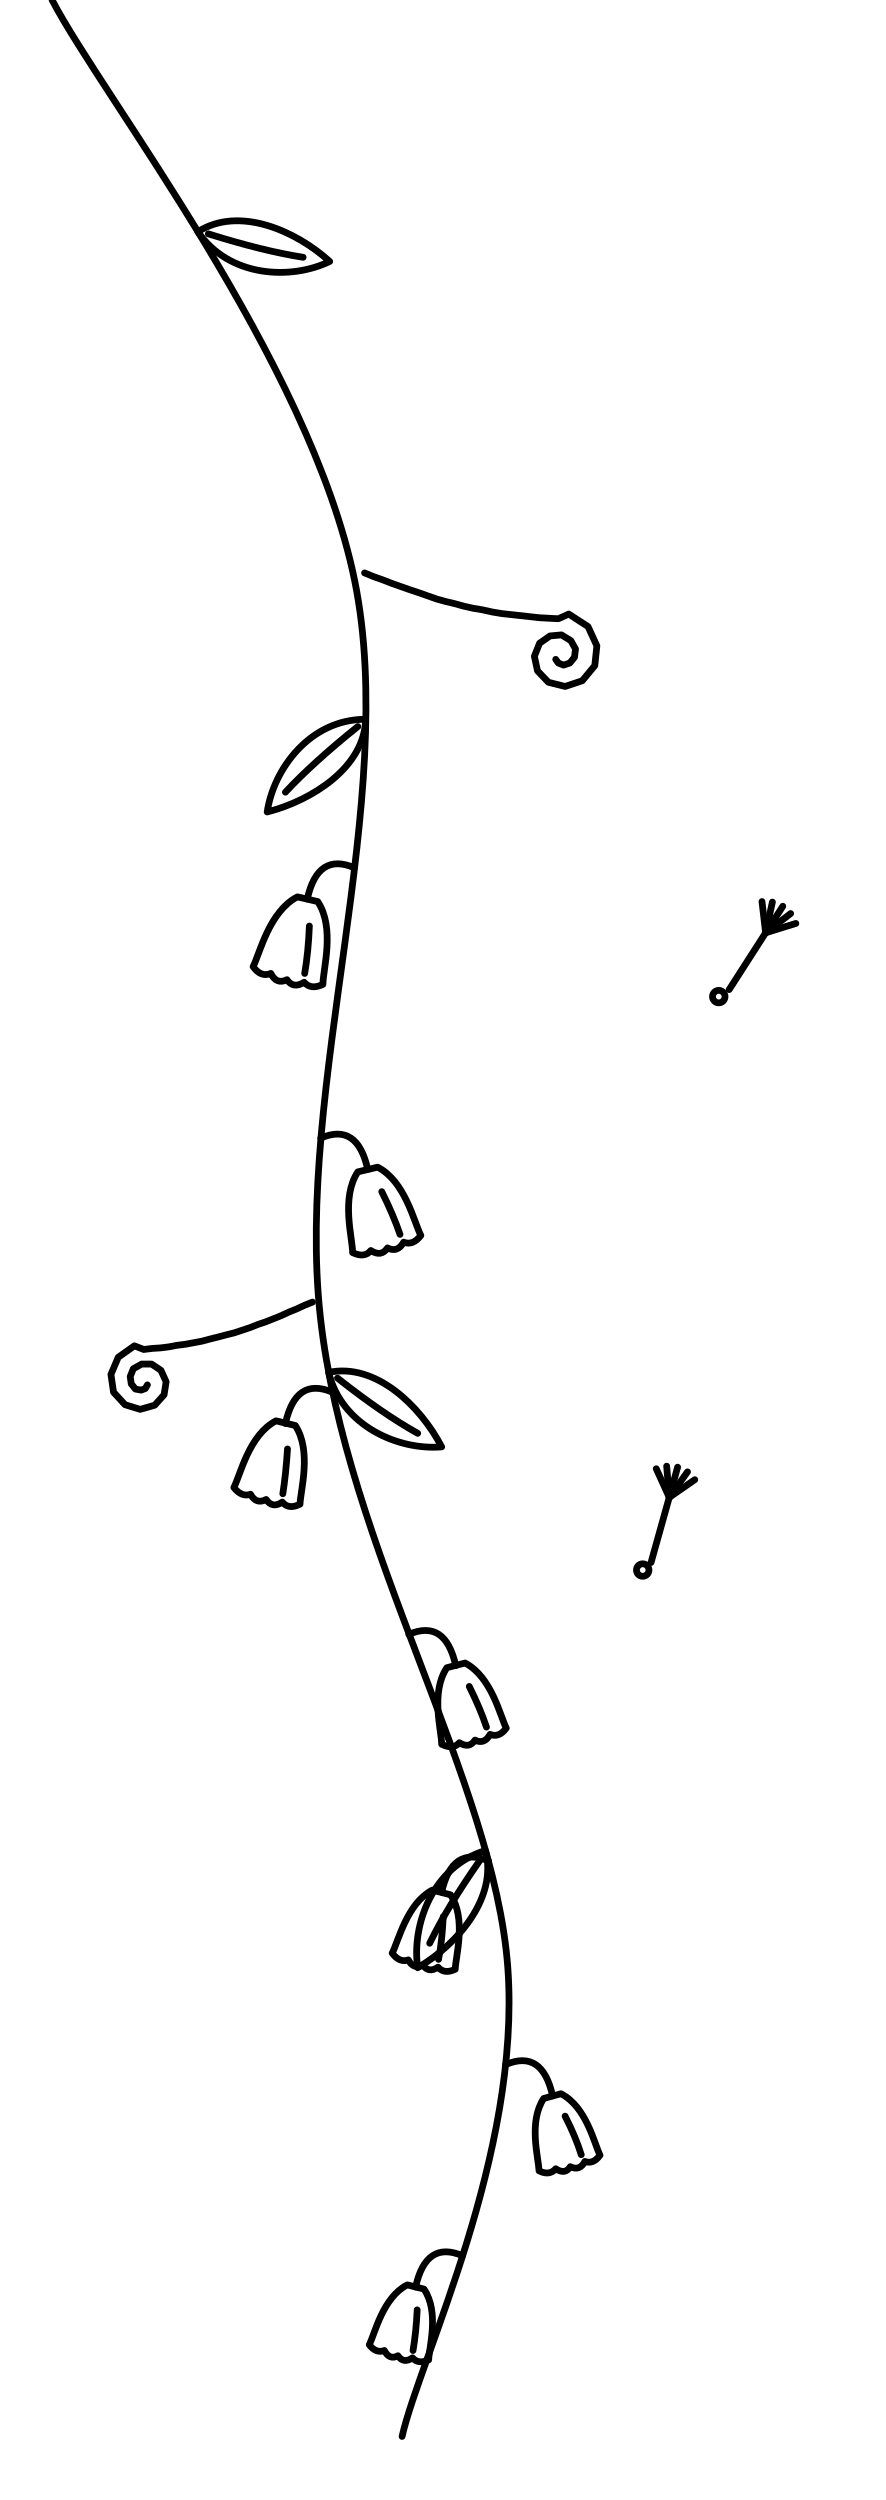
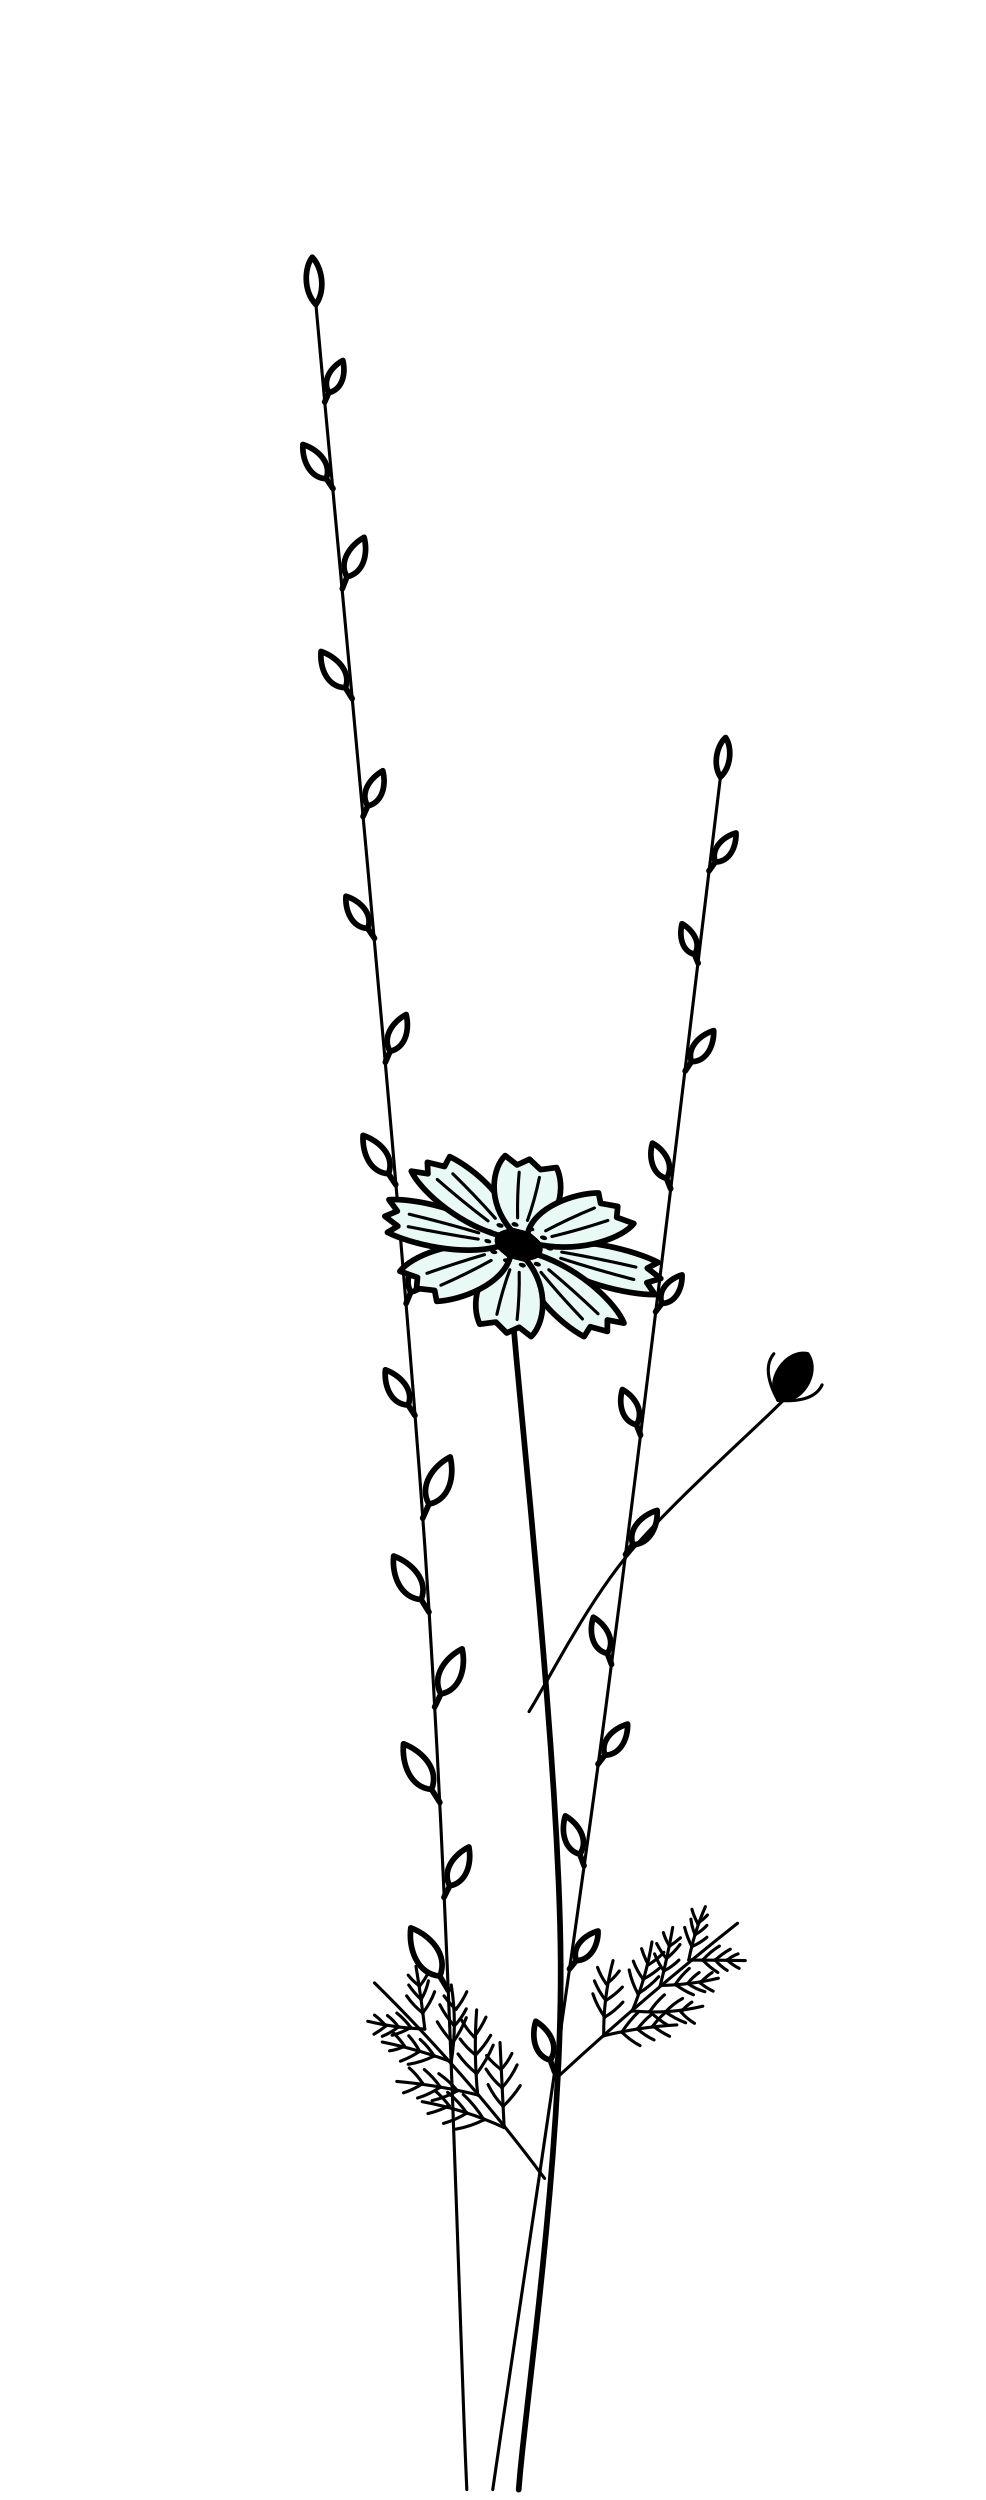
- <svg xmlns="http://www.w3.org/2000/svg" viewBox="0 0 170 480" fill="none" stroke="currentColor" stroke-width="1.3" stroke-linecap="round" stroke-linejoin="round" aria-hidden="true">
-   <path pathLength="1" d="M10 0C19.7 18.6 59.5 69.3 68.1 111.5C76.7 153.6 56.6 208.4 61.5 252.8C66.4 297.2 94.9 342 97.5 377.8C100.1 413.7 80.6 452.8 77.2 467.8" />
-   <path pathLength="1" d="M68 166.6Q61 163.6 59 172.6" />
-   <path pathLength="1" d="M61 173.1C64.4 178.2 62 186.1 62 189Q59.7 190.1 58.4 188.6Q56.3 189.9 55.1 188.1Q53.1 189.1 52 186.9Q50.1 187.7 48.6 185.6C49.9 183 51.7 175 57.1 172.2Z" />
-   <path pathLength="1" d="M59.4 177.8Q59.2 182.8 58.5 186.9" />
-   <path pathLength="1" d="M61.6 218.5Q68.6 215.5 70.6 224.5" />
-   <path pathLength="1" d="M72.5 224.1C77.8 226.8 79.5 234.7 80.8 237.2Q79.3 239.2 77.5 238.5Q76.3 240.6 74.4 239.6Q73.2 241.4 71.2 240.1Q70 241.6 67.7 240.5C67.7 237.7 65.4 230 68.7 225Z" />
-   <path pathLength="1" d="M73.3 228.8Q75.5 233.2 76.8 237" />
-   <path pathLength="1" d="M63.8 267.3Q56.8 264.3 54.8 273.3" />
-   <path pathLength="1" d="M56.7 273.7C59.9 278.6 57.7 286.1 57.6 288.8Q55.4 289.9 54.2 288.4Q52.3 289.7 51.1 287.9Q49.2 288.9 48.1 286.9Q46.4 287.5 44.9 285.6C46.2 283.1 47.8 275.5 53 272.8Z" />
-   <path pathLength="1" d="M55.2 278.2Q54.9 283 54.3 286.8" />
-   <path pathLength="1" d="M78.5 313.8Q85.5 310.8 87.5 319.8" />
-   <path pathLength="1" d="M89.3 319.3C94.4 322 96 329.4 97.2 331.8Q95.8 333.7 94.1 333Q93 335 91.2 334.1Q90.1 335.8 88.2 334.6Q87 336 84.8 334.9C84.8 332.3 82.6 325 85.8 320.2Z" />
-   <path pathLength="1" d="M90.1 323.8Q92.2 328 93.4 331.6" />
-   <path pathLength="1" d="M93.8 357.3Q86.8 354.3 84.8 363.3" />
-   <path pathLength="1" d="M86.5 363.8C89.6 368.4 87.5 375.5 87.4 378.1Q85.3 379.1 84.1 377.7Q82.3 378.9 81.2 377.3Q79.4 378.2 78.4 376.3Q76.7 376.9 75.3 375C76.5 372.7 78.1 365.5 83 362.9Z" />
-   <path pathLength="1" d="M85.1 368Q84.9 372.6 84.2 376.2" />
-   <path pathLength="1" d="M97.1 396.4Q104.1 393.4 106.1 402.4" />
-   <path pathLength="1" d="M107.7 402C112.6 404.5 114.1 411.6 115.2 413.8Q113.9 415.6 112.3 415Q111.3 416.9 109.5 416Q108.5 417.6 106.7 416.4Q105.5 417.8 103.5 416.8C103.4 414.3 101.4 407.4 104.4 402.9Z" />
-   <path pathLength="1" d="M108.5 406.3Q110.5 410.2 111.6 413.7" />
-   <path pathLength="1" d="M88.8 433.1Q81.8 430.1 79.8 439.1" />
-   <path pathLength="1" d="M81.4 439.5C84.4 443.9 82.4 450.6 82.3 453.1Q80.3 454 79.2 452.7Q77.5 453.9 76.4 452.3Q74.8 453.2 73.8 451.3Q72.2 451.9 70.9 450.2C72 448 73.5 441.1 78.2 438.7Z" />
-   <path pathLength="1" d="M80.1 443.5Q79.9 447.8 79.3 451.3" />
-   <path pathLength="1" d="M38 44.5C44 53.3 55.9 53.8 63.3 50.2C56.7 44.2 45.8 39.5 38 44.5" />
-   <path pathLength="1" d="M40 44.9Q50.5 48.2 58.2 49.4" />
-   <path pathLength="1" d="M70.2 138.1C59.5 138.1 52.5 147.7 51.3 155.9C59.9 153.7 70 147.3 70.2 138.1" />
-   <path pathLength="1" d="M68.7 139.5Q60.1 146.4 54.8 152.1" />
-   <path pathLength="1" d="M63.1 263.5C65.6 273.8 76.5 278.5 84.8 277.8C80.7 269.9 72.1 261.6 63.1 263.5" />
-   <path pathLength="1" d="M64.8 264.6Q73.4 271.4 80.2 275.2" />
-   <path pathLength="1" d="M93.2 355.3C83 358.4 79 369.7 80.2 377.8C87.9 373.3 95.6 364.3 93.2 355.3" />
-   <path pathLength="1" d="M92.2 357.1Q85.9 366.1 82.5 373.1" />
-   <path pathLength="1" d="M70 110L71.7 110.7L73.4 111.3L75.2 112L76.9 112.6L78.6 113.2L80.4 113.8L82.1 114.4L83.8 115L85.6 115.5L87.3 115.9L89.1 116.4L90.9 116.8L92.7 117.1L94.5 117.5L96.3 117.8L98.1 118L99.9 118.2L101.7 118.4L103.5 118.6L105.3 118.7L107.2 118.8L109.2 117.9L112.9 120.3L114.6 124L114.2 127.8L111.8 130.7L108.5 131.8L105.3 131L103.2 128.8L102.6 126L103.6 123.5L105.6 122.1L107.8 121.9L109.6 123L110.5 124.6L110.3 126.2L109.4 127.3L108.2 127.7L107.2 127.3L106.7 126.6" />
-   <path pathLength="1" d="M60 250L58.5 250.6L57 251.3L55.5 251.9L54 252.6L52.5 253.2L51 253.8L49.5 254.3L48 254.9L46.5 255.4L45 255.9L43.4 256.3L41.9 256.7L40.3 257.1L38.8 257.5L37.2 257.8L35.6 258.1L34 258.3L32.4 258.6L30.8 258.8L29.2 258.9L27.6 259.1L25.8 258.4L22.7 260.6L21.3 263.9L21.8 267.3L24 269.7L26.9 270.6L29.7 269.8L31.5 267.8L31.9 265.3L30.9 263.1L29.1 261.9L27.2 261.9L25.6 262.8L25 264.3L25.2 265.7L26 266.7L27.1 266.9L27.9 266.6L28.3 265.9" />
-   <path pathLength="1" d="M140 190L147 179.1" />
-   <path pathLength="1" d="M139.2 191.3a1.2 1.2 0 1 0 0 .1" />
-   <path pathLength="1" d="M147 179.1L146.3 173.1" />
-   <path pathLength="1" d="M147 179.1L148.3 173.2" />
-   <path pathLength="1" d="M147 179.1L150.3 174" />
-   <path pathLength="1" d="M147 179.1L151.8 175.4" />
-   <path pathLength="1" d="M147 179.1L152.8 177.3" />
-   <path pathLength="1" d="M125 300L128.5 287.5" />
-   <path pathLength="1" d="M124.6 301.4a1.2 1.2 0 1 0 0 .1" />
-   <path pathLength="1" d="M128.5 287.5L126 282" />
-   <path pathLength="1" d="M128.5 287.5L128 281.5" />
-   <path pathLength="1" d="M128.5 287.5L130.1 281.7" />
-   <path pathLength="1" d="M128.5 287.5L132 282.6" />
-   <path pathLength="1" d="M128.5 287.5L133.4 284.1" />
+ <svg xmlns="http://www.w3.org/2000/svg" viewBox="0 0 190 482" fill="none" stroke="currentColor" stroke-width="1.1" stroke-linecap="round" stroke-linejoin="round" aria-hidden="true">
+   <path pathLength="1" stroke-width="0.6" d="M90 480C88.6 449.7 86.7 368.3 81.9 298C77 227.8 64.4 98.5 60.9 58.6" />
+   <path pathLength="1" d="M86.4 383.7L84.8 381C86.5 376.9 83 373.1 79.2 371.7C78.7 375.7 80.4 380.6 84.8 381" />
+   <path pathLength="1" d="M85.6 365.8L86.7 363.6C90 363 91 359.2 90.4 356.1C87.6 357.5 85.1 360.6 86.7 363.6" />
+   <path pathLength="1" d="M84.8 347.5L83.2 345C84.8 341.1 81.4 337.6 77.8 336.2C77.4 340 79.1 344.7 83.2 345" />
+   <path pathLength="1" d="M83.8 329.1L85 326.6C88.8 325.9 89.9 321.4 89.1 317.9C85.9 319.5 83.1 323.2 85 326.6" />
+   <path pathLength="1" d="M82.7 310.8L81.2 308.4C82.7 304.7 79.4 301.3 75.9 300C75.5 303.7 77.2 308.1 81.2 308.4" />
+   <path pathLength="1" d="M81.5 292.7L82.7 290C86.7 289.2 87.7 284.6 86.8 280.9C83.5 282.6 80.7 286.5 82.7 290" />
+   <path pathLength="1" d="M80 272.9L78.7 270.9C79.9 267.9 77.1 265.1 74.3 264.1C74 267.2 75.4 270.8 78.7 270.9" />
+   <path pathLength="1" d="M78.3 251.3L79.2 249.1C82.5 248.5 83.3 244.6 82.6 241.7C79.9 243.1 77.6 246.3 79.2 249.1" />
+   <path pathLength="1" d="M76.3 228.4L74.9 226.3C76.2 222.9 73.2 220 70 218.9C69.8 222.2 71.3 226.1 74.9 226.3" />
+   <path pathLength="1" d="M74.3 204.8L75.2 202.7C78.3 202 79 198.4 78.3 195.6C75.7 197 73.6 200 75.2 202.7" />
+   <path pathLength="1" d="M72.2 180.9L70.9 179C72 176.2 69.4 173.6 66.7 172.8C66.5 175.6 67.9 178.9 70.9 179" />
+   <path pathLength="1" d="M70 157.4L70.9 155.4C73.8 154.7 74.5 151.3 73.8 148.6C71.4 150 69.3 152.8 70.9 155.4" />
+   <path pathLength="1" d="M67.9 134.7L66.6 132.6C67.8 129.4 64.8 126.6 61.9 125.6C61.6 128.8 63.1 132.5 66.6 132.6" />
+   <path pathLength="1" d="M66 113.5L66.9 111.2C70.2 110.5 71 106.6 70.2 103.6C67.5 105.1 65.2 108.4 66.9 111.2" />
+   <path pathLength="1" d="M64.2 94.2L62.9 92.3C64 89.3 61.3 86.6 58.4 85.7C58.2 88.6 59.7 92.2 62.9 92.3" />
+   <path pathLength="1" d="M62.6 77.5L63.4 75.7C66.1 75.1 66.7 71.9 66.1 69.5C63.9 70.7 62 73.3 63.4 75.7" />
+   <path pathLength="1" d="M60.9 58.7C63 55.7 61.9 51.3 60.2 49.6C58.7 51.5 58.4 56.1 60.9 58.7" />
+   <path pathLength="1" stroke-width="0.6" d="M95 480C98.6 455 109.4 385.1 116.7 330C124 275 135.2 179.9 138.9 149.8" />
+   <path pathLength="1" d="M106.9 399.4L106.1 397.2C107.9 394.5 105.9 391.3 103.3 389.7C102.4 392.6 103 396.4 106.1 397.2" />
+   <path pathLength="1" d="M109.8 379.6L111.1 378C113.9 378 115.4 374.9 115.3 372.3C112.8 373 110.2 375.2 111.1 378" />
+   <path pathLength="1" d="M112.6 359.7L111.8 357.5C113.6 354.8 111.6 351.6 109 350.1C108.1 352.9 108.7 356.7 111.8 357.5" />
+   <path pathLength="1" d="M115.3 340.1L116.6 338.4C119.6 338.4 121.1 335.2 121 332.4C118.3 333.2 115.7 335.5 116.6 338.4" />
+   <path pathLength="1" d="M117.9 320.9L117.1 318.8C118.8 316.3 116.8 313.2 114.4 311.8C113.5 314.5 114.1 318.1 117.1 318.8" />
+   <path pathLength="1" d="M120.6 299.7L122 297.8C125.3 297.8 126.9 294.2 126.7 291.2C123.8 292.1 121 294.7 122 297.8" />
+   <path pathLength="1" d="M123.5 276.7L122.7 274.7C124.3 272.2 122.4 269.2 120 267.9C119.2 270.5 119.8 274 122.7 274.7" />
+   <path pathLength="1" d="M126.4 252.9L127.6 251.3C130.3 251.3 131.6 248.3 131.5 245.8C129.1 246.5 126.7 248.7 127.6 251.3" />
+   <path pathLength="1" d="M129.3 229.2L128.5 227.2C130.1 224.7 128.2 221.7 125.8 220.4C125 223 125.7 226.5 128.5 227.2" />
+   <path pathLength="1" d="M132.1 206.5L133.3 204.7C136.3 204.7 137.7 201.5 137.6 198.7C135 199.5 132.4 201.9 133.3 204.7" />
+   <path pathLength="1" d="M134.6 185.7L133.9 184C135.3 181.9 133.6 179.3 131.5 178.1C130.9 180.4 131.4 183.4 133.9 184" />
+   <path pathLength="1" d="M136.7 167.9L137.9 166.2C140.7 166.2 142 163.2 141.9 160.6C139.4 161.3 137 163.6 137.9 166.2" />
+   <path pathLength="1" d="M138.9 149.8C141.1 147.8 141.1 143.9 139.9 142.2C138.3 143.6 137.3 147.3 138.9 149.8" />
+   <path pathLength="1" d="M100 480C101.3 463.1 108.3 416.6 108.1 378.6C107.9 340.5 100.3 272.9 98.7 251.8" />
+   <path pathLength="1" stroke-width="0.6" d="M105 420Q90 399.8 72.2 382.3" />
+   <path pathLength="1" stroke-width="0.6" d="M97.2 410.2Q96.8 402 96.4 393.8" />
+   <path pathLength="1" stroke-width="0.6" d="M97 406.1Q98.9 404.3 100.3 402.1" />
+   <path pathLength="1" stroke-width="0.6" d="M97 406.1Q95.2 404.2 94.1 401.9" />
+   <path pathLength="1" stroke-width="0.6" d="M96.8 402.5Q98.6 400.5 99.7 398.1" />
+   <path pathLength="1" stroke-width="0.6" d="M96.8 402.5Q95 401 93.7 398.9" />
+   <path pathLength="1" stroke-width="0.6" d="M96.6 399Q97.9 397.6 98.7 395.9" />
+   <path pathLength="1" stroke-width="0.6" d="M96.6 399Q95 397.8 93.8 396.3" />
+   <path pathLength="1" stroke-width="0.6" d="M97.2 410.2Q89.6 406.7 81.4 405.2" />
+   <path pathLength="1" stroke-width="0.6" d="M93.3 408.7Q91.6 405.9 89.3 403.8" />
+   <path pathLength="1" stroke-width="0.6" d="M93.3 408.7Q90.7 410 87.9 410.5" />
+   <path pathLength="1" stroke-width="0.6" d="M90 407.4Q88.4 405.1 86.3 403.4" />
+   <path pathLength="1" stroke-width="0.6" d="M90 407.4Q87.9 408.7 85.5 409.4" />
+   <path pathLength="1" stroke-width="0.6" d="M86.6 406Q85.4 404.4 83.9 403.1" />
+   <path pathLength="1" stroke-width="0.6" d="M86.6 406Q84.6 407 82.5 407.5" />
+   <path pathLength="1" stroke-width="0.6" d="M92.1 403.9Q91.3 395.7 91.9 387.5" />
+   <path pathLength="1" stroke-width="0.6" d="M91.9 399.8Q93.8 397.3 95.1 394.3" />
+   <path pathLength="1" stroke-width="0.6" d="M91.9 399.8Q89.8 398.1 88.3 396" />
+   <path pathLength="1" stroke-width="0.6" d="M91.7 396.2Q93.4 394.5 94.6 392.4" />
+   <path pathLength="1" stroke-width="0.6" d="M91.7 396.2Q90 394.9 88.7 393.1" />
+   <path pathLength="1" stroke-width="0.6" d="M91.4 392.7Q92.8 390.9 93.7 388.9" />
+   <path pathLength="1" stroke-width="0.6" d="M91.4 392.7Q90 391.3 89 389.5" />
+   <path pathLength="1" stroke-width="0.6" d="M92.1 403.9Q84.4 402 76.5 401.3" />
+   <path pathLength="1" stroke-width="0.6" d="M88.2 403.1Q86.6 401.2 84.6 399.8" />
+   <path pathLength="1" stroke-width="0.6" d="M88.2 403.1Q85.9 404.4 83.3 405" />
+   <path pathLength="1" stroke-width="0.6" d="M84.9 402.4Q83.6 400.5 81.8 399" />
+   <path pathLength="1" stroke-width="0.6" d="M84.9 402.4Q82.8 403.8 80.5 404.5" />
+   <path pathLength="1" stroke-width="0.6" d="M81.5 401.7Q80.4 400 78.9 398.7" />
+   <path pathLength="1" stroke-width="0.6" d="M81.5 401.7Q79.7 402.9 77.8 403.5" />
+   <path pathLength="1" stroke-width="0.6" d="M87 397.5Q88.2 390.1 87 382.7" />
+   <path pathLength="1" stroke-width="0.6" d="M87.3 393.8Q88.9 391.6 89.9 389" />
+   <path pathLength="1" stroke-width="0.6" d="M87.3 393.8Q85.6 392 84.3 389.8" />
+   <path pathLength="1" stroke-width="0.6" d="M87.6 390.6Q89 389.1 89.9 387.3" />
+   <path pathLength="1" stroke-width="0.6" d="M87.6 390.6Q85.9 388.7 84.8 386.5" />
+   <path pathLength="1" stroke-width="0.6" d="M87.9 387.4Q89.2 385.8 90 384" />
+   <path pathLength="1" stroke-width="0.6" d="M87.9 387.4Q86.6 386.2 85.6 384.8" />
+   <path pathLength="1" stroke-width="0.6" d="M87 397.5Q80.5 395.1 73.7 393.7" />
+   <path pathLength="1" stroke-width="0.6" d="M83.7 396.4Q82.6 394.6 81 393.2" />
+   <path pathLength="1" stroke-width="0.6" d="M83.7 396.4Q81.3 397.6 78.7 398" />
+   <path pathLength="1" stroke-width="0.6" d="M80.9 395.5Q80 393.8 78.8 392.5" />
+   <path pathLength="1" stroke-width="0.6" d="M80.9 395.5Q79.1 396.7 77.2 397.4" />
+   <path pathLength="1" stroke-width="0.6" d="M78 394.5Q77 393 75.6 391.7" />
+   <path pathLength="1" stroke-width="0.6" d="M78 394.5Q76.6 395.2 75.1 395.4" />
+   <path pathLength="1" stroke-width="0.6" d="M81.9 391.2Q81.2 385.1 80.2 379.1" />
+   <path pathLength="1" stroke-width="0.6" d="M81.5 388.1Q83 386.2 83.8 384" />
+   <path pathLength="1" stroke-width="0.6" d="M81.5 388.1Q79.7 386.7 78.4 384.8" />
+   <path pathLength="1" stroke-width="0.6" d="M81.2 385.5Q82.2 383.8 82.6 381.9" />
+   <path pathLength="1" stroke-width="0.6" d="M81.2 385.5Q79.8 384.2 78.8 382.7" />
+   <path pathLength="1" stroke-width="0.6" d="M80.9 382.9Q81.9 381.7 82.6 380.3" />
+   <path pathLength="1" stroke-width="0.6" d="M80.9 382.9Q79.6 382 78.7 380.8" />
+   <path pathLength="1" stroke-width="0.6" d="M81.9 391.2Q76.3 391 70.9 389.7" />
+   <path pathLength="1" stroke-width="0.6" d="M79.2 390.9Q78 389.3 76.5 388.1" />
+   <path pathLength="1" stroke-width="0.6" d="M79.2 390.9Q77.5 391.9 75.6 392.4" />
+   <path pathLength="1" stroke-width="0.6" d="M76.8 390.8Q75.9 389.5 74.7 388.6" />
+   <path pathLength="1" stroke-width="0.6" d="M76.8 390.8Q75.4 391.9 73.7 392.6" />
+   <path pathLength="1" stroke-width="0.6" d="M74.4 390.6Q73.4 389.4 72.2 388.5" />
+   <path pathLength="1" stroke-width="0.6" d="M74.4 390.6Q73.3 391.5 72.1 392.2" />
+   <path pathLength="1" stroke-width="0.6" d="M108 400Q124.6 384.7 142.2 370.8" />
+   <path pathLength="1" stroke-width="0.6" d="M116.4 392.5Q123.3 390.8 130.5 390.4" />
+   <path pathLength="1" stroke-width="0.6" d="M119.9 391.8Q121.5 393.4 123.4 394.4" />
+   <path pathLength="1" stroke-width="0.6" d="M119.9 391.8Q121.3 389.6 123.2 387.8" />
+   <path pathLength="1" stroke-width="0.6" d="M122.9 391.2Q124.4 392.5 126.1 393.3" />
+   <path pathLength="1" stroke-width="0.6" d="M122.9 391.2Q124.1 389.6 125.6 388.4" />
+   <path pathLength="1" stroke-width="0.6" d="M125.9 390.6Q127.4 391.8 129.1 392.6" />
+   <path pathLength="1" stroke-width="0.6" d="M125.9 390.6Q126.9 389.2 128.3 388" />
+   <path pathLength="1" stroke-width="0.6" d="M116.4 392.5Q116.3 385.1 118.2 378" />
+   <path pathLength="1" stroke-width="0.6" d="M116.6 388.9Q118.6 387.7 120.1 386" />
+   <path pathLength="1" stroke-width="0.6" d="M116.6 388.9Q115.1 386.8 114.3 384.4" />
+   <path pathLength="1" stroke-width="0.6" d="M116.8 385.7Q118.6 384.6 120 383.1" />
+   <path pathLength="1" stroke-width="0.6" d="M116.8 385.7Q115.4 383.9 114.6 381.9" />
+   <path pathLength="1" stroke-width="0.6" d="M116.9 382.5Q118.4 381.4 119.4 380" />
+   <path pathLength="1" stroke-width="0.6" d="M116.9 382.5Q115.8 381 115.2 379.3" />
+   <path pathLength="1" stroke-width="0.6" d="M121.9 387.7Q128.8 388.4 135.5 386.8" />
+   <path pathLength="1" stroke-width="0.6" d="M125.3 387.8Q126.9 389.4 128.8 390.5" />
+   <path pathLength="1" stroke-width="0.6" d="M125.3 387.8Q126.5 386 128.1 384.6" />
+   <path pathLength="1" stroke-width="0.6" d="M128.3 387.9Q130.1 389.2 132.2 390" />
+   <path pathLength="1" stroke-width="0.6" d="M128.3 387.9Q129.8 386.3 131.6 385.3" />
+   <path pathLength="1" stroke-width="0.6" d="M131.3 387.9Q132.4 389.2 133.9 390.1" />
+   <path pathLength="1" stroke-width="0.6" d="M131.3 387.9Q132.2 386.8 133.4 386" />
+   <path pathLength="1" stroke-width="0.6" d="M121.9 387.7Q124.6 381.2 125.7 374.4" />
+   <path pathLength="1" stroke-width="0.6" d="M123 384.4Q125.3 383 127 381.1" />
+   <path pathLength="1" stroke-width="0.6" d="M123 384.4Q121.8 382.2 121.3 379.8" />
+   <path pathLength="1" stroke-width="0.6" d="M124 381.6Q125.7 380.7 127.1 379.5" />
+   <path pathLength="1" stroke-width="0.6" d="M124 381.6Q122.8 380 122.1 378.1" />
+   <path pathLength="1" stroke-width="0.6" d="M125 378.8Q126.7 377.8 128 376.4" />
+   <path pathLength="1" stroke-width="0.6" d="M125 378.8Q124.2 377.3 123.7 375.7" />
+   <path pathLength="1" stroke-width="0.6" d="M127.3 382.8Q133 382.7 138.5 381.4" />
+   <path pathLength="1" stroke-width="0.6" d="M130.2 382.6Q131.8 383.8 133.7 384.6" />
+   <path pathLength="1" stroke-width="0.6" d="M130.2 382.6Q131.3 380.9 132.9 379.5" />
+   <path pathLength="1" stroke-width="0.6" d="M132.6 382.4Q134.1 383.5 135.9 384" />
+   <path pathLength="1" stroke-width="0.6" d="M132.6 382.4Q133.5 381.2 134.8 380.3" />
+   <path pathLength="1" stroke-width="0.6" d="M135 382.3Q136.2 383.3 137.5 383.9" />
+   <path pathLength="1" stroke-width="0.6" d="M135 382.3Q136.1 381.1 137.3 380.3" />
+   <path pathLength="1" stroke-width="0.6" d="M127.3 382.8Q128.7 377.3 129.7 371.6" />
+   <path pathLength="1" stroke-width="0.6" d="M128 380Q129.6 379.2 130.9 377.9" />
+   <path pathLength="1" stroke-width="0.6" d="M128 380Q126.9 378.5 126.2 376.7" />
+   <path pathLength="1" stroke-width="0.6" d="M128.5 377.6Q130 376.4 131.1 374.9" />
+   <path pathLength="1" stroke-width="0.6" d="M128.5 377.6Q127.4 376.3 126.6 374.7" />
+   <path pathLength="1" stroke-width="0.6" d="M129.1 375.2Q130.2 374.5 131.2 373.6" />
+   <path pathLength="1" stroke-width="0.6" d="M129.1 375.2Q128.3 374 127.9 372.6" />
+   <path pathLength="1" stroke-width="0.6" d="M132.8 377.9Q138.3 377.9 143.7 378" />
+   <path pathLength="1" stroke-width="0.6" d="M135.5 377.9Q136.8 379.3 138.4 380.3" />
+   <path pathLength="1" stroke-width="0.6" d="M135.5 377.9Q136.9 376.3 138.7 375.2" />
+   <path pathLength="1" stroke-width="0.6" d="M137.9 377.9Q138.9 379.1 140.2 379.9" />
+   <path pathLength="1" stroke-width="0.6" d="M137.9 377.9Q139.2 376.7 140.8 375.8" />
+   <path pathLength="1" stroke-width="0.6" d="M140.2 377.9Q141.3 378.9 142.5 379.5" />
+   <path pathLength="1" stroke-width="0.6" d="M140.2 377.9Q141.2 377.1 142.3 376.7" />
+   <path pathLength="1" stroke-width="0.6" d="M132.8 377.9Q133.8 372.6 136 367.6" />
+   <path pathLength="1" stroke-width="0.6" d="M133.4 375.3Q135 374.6 136.3 373.5" />
+   <path pathLength="1" stroke-width="0.6" d="M133.4 375.3Q132.5 373.6 132 371.6" />
+   <path pathLength="1" stroke-width="0.6" d="M134 373Q135.3 372.3 136.3 371.2" />
+   <path pathLength="1" stroke-width="0.6" d="M134 373Q133.4 371.6 133.2 370" />
+   <path pathLength="1" stroke-width="0.6" d="M134.5 370.8Q135.6 370.1 136.4 369.2" />
+   <path pathLength="1" stroke-width="0.6" d="M134.5 370.8Q133.8 369.5 133.4 368.1" />
+   <path pathLength="1" stroke-width="0.6" d="M102 330C105.1 325.1 112.5 310.3 120.6 300.3C128.8 290.3 145.9 275.2 150.9 270.1" />
+   <path class="ink" fill="currentColor" stroke="none" d="M150 270C154.5 271.6 158.9 264.6 155.9 260.7C151.2 259.6 146.7 266.6 150 270Z" />
+   <path pathLength="1" stroke-width="0.6" d="M150 270Q156.9 270.5 158.5 267" />
+   <path pathLength="1" stroke-width="0.6" d="M150 270Q146.7 264 149.2 261" />
+   <path class="occ" fill="#e9f9f6" stroke="none" d="M103.9 239.9C111.6 238.2 122.5 241.1 126.9 243.4L124.8 244.5L127.4 246.5L124.7 247.3L126.3 249.6C121.2 249.7 110.3 247.2 103.6 242Z" />
+   <path pathLength="1" d="M103.9 239.9C111.6 238.2 122.5 241.1 126.9 243.4L124.8 244.5L127.4 246.5L124.7 247.3L126.3 249.6C121.2 249.7 110.3 247.2 103.6 242Z" />
+   <path pathLength="1" stroke-width="0.6" d="M108.3 241.4Q115.2 242.6 122.6 244.3" />
+   <path pathLength="1" stroke-width="0.6" d="M108.1 242.6Q114.9 244.8 122.2 246.7" />
+   <path class="occ" fill="#e9f9f6" stroke="none" d="M103.7 241.9C112.5 244.9 119 251.7 120.3 255.1L117.1 254.5L117.1 256.7L113.8 255.8L112.6 257.7C107.9 255.2 101 248.5 101 242.8Z" />
+   <path pathLength="1" d="M103.7 241.9C112.5 244.9 119 251.7 120.3 255.1L117.1 254.5L117.1 256.7L113.8 255.8L112.6 257.7C107.9 255.2 101 248.5 101 242.8Z" />
+   <path pathLength="1" stroke-width="0.6" d="M105.8 244.8Q110.6 248.8 115.3 253.3" />
+   <path pathLength="1" stroke-width="0.6" d="M104.3 245.3Q107.9 249.7 112.3 254.3" />
+   <path class="occ" fill="#e9f9f6" stroke="none" d="M101.4 242.8C106.2 248.6 104.9 255.3 102.4 257.7L100.1 255.9L97.7 257L95.6 254.9L92.5 255.3C90.8 251.8 91.6 244.9 97.9 241.9Z" />
+   <path pathLength="1" d="M101.4 242.8C106.2 248.6 104.9 255.3 102.4 257.7L100.1 255.9L97.7 257L95.6 254.9L92.5 255.3C90.8 251.8 91.6 244.9 97.9 241.9Z" />
+   <path pathLength="1" stroke-width="0.6" d="M100.1 245.3Q100.2 249.7 99.7 254.4" />
+   <path pathLength="1" stroke-width="0.6" d="M98.3 244.8Q96.8 248.9 95.8 253.4" />
+   <path class="occ" fill="#e9f9f6" stroke="none" d="M98.4 242.2C97.1 247.6 88.9 250.7 84.2 250.9L83.8 248.8L80.3 248.4L80.5 246.3L77.1 245.1C79.2 242.3 87 238.9 96 240.1Z" />
+   <path pathLength="1" d="M98.4 242.2C97.1 247.6 88.9 250.7 84.2 250.9L83.8 248.8L80.3 248.4L80.5 246.3L77.1 245.1C79.2 242.3 87 238.9 96 240.1Z" />
+   <path pathLength="1" stroke-width="0.6" d="M94.7 243Q90.2 245.5 85 247.8" />
+   <path pathLength="1" stroke-width="0.6" d="M93.4 241.9Q87.9 243.5 82.3 245.5" />
+   <path class="occ" fill="#e9f9f6" stroke="none" d="M96.1 240.3C89.3 242.3 79 239.8 74.7 237.6L76.7 236.4L74.2 234.5L76.6 233.5L75 231.3C79.7 231 90 233.1 96.3 238Z" />
+   <path pathLength="1" d="M96.1 240.3C89.3 242.3 79 239.8 74.7 237.6L76.7 236.4L74.2 234.5L76.6 233.5L75 231.3C79.7 231 90 233.1 96.3 238Z" />
+   <path pathLength="1" stroke-width="0.6" d="M92.2 238.9Q85.7 237.9 78.7 236.5" />
+   <path pathLength="1" stroke-width="0.6" d="M92.3 237.7Q85.9 235.8 78.9 234.1" />
+   <path class="occ" fill="#e9f9f6" stroke="none" d="M96.2 238.2C87.5 235.6 80.8 229.1 79.3 225.8L82.5 226.3L82.4 224.1L85.7 224.9L86.7 223C91.5 225.3 98.6 231.6 98.8 237.2Z" />
+   <path pathLength="1" d="M96.2 238.2C87.5 235.6 80.8 229.1 79.3 225.8L82.5 226.3L82.4 224.1L85.7 224.9L86.7 223C91.5 225.3 98.6 231.6 98.8 237.2Z" />
+   <path pathLength="1" stroke-width="0.6" d="M94.1 235.4Q89.2 231.7 84.3 227.4" />
+   <path pathLength="1" stroke-width="0.6" d="M95.5 234.9Q91.8 230.7 87.3 226.3" />
+   <path class="occ" fill="#e9f9f6" stroke="none" d="M98.6 237.2C93.7 231.6 95 225.1 97.4 222.8L99.7 224.6L102.1 223.5L104.2 225.5L107.3 225.1C109 228.6 108.3 235.3 102.1 238.1Z" />
+   <path pathLength="1" d="M98.6 237.2C93.7 231.6 95 225.1 97.4 222.8L99.7 224.6L102.1 223.5L104.2 225.5L107.3 225.1C109 228.6 108.3 235.3 102.1 238.1Z" />
+   <path pathLength="1" stroke-width="0.6" d="M99.8 234.8Q99.7 230.5 100.1 226" />
+   <path pathLength="1" stroke-width="0.6" d="M101.7 235.3Q103.1 231.4 104 227" />
+   <path class="occ" fill="#e9f9f6" stroke="none" d="M101.7 237.9C102.9 232.7 110.8 230 115.4 230L115.8 232L119.1 232.6L118.9 234.7L122.2 235.9C120.2 238.5 112.6 241.6 104 240Z" />
+   <path pathLength="1" d="M101.7 237.9C102.9 232.7 110.8 230 115.4 230L115.8 232L119.1 232.6L118.9 234.7L122.2 235.9C120.2 238.5 112.6 241.6 104 240Z" />
+   <path pathLength="1" stroke-width="0.6" d="M105.2 237.3Q109.5 235 114.6 232.9" />
+   <path pathLength="1" stroke-width="0.6" d="M106.4 238.4Q111.8 237.1 117.2 235.3" />
+   <path class="ink" fill="currentColor" stroke="none" d="M104.6 240.5C104.9 242.2 103.1 243.3 100.5 243C98 242.7 95.7 241.1 95.4 239.5C95.1 237.8 96.9 236.7 99.5 237C102 237.3 104.3 238.9 104.6 240.5Z" />
+   <path class="ink" fill="currentColor" stroke="none" d="M106.6 240.8C106.7 241 106.4 241.2 106 241.1C105.7 241.1 105.3 240.9 105.3 240.6C105.2 240.4 105.5 240.2 105.9 240.3C106.2 240.3 106.6 240.5 106.6 240.8Z" />
+   <path class="ink" fill="currentColor" stroke="none" d="M106.2 242.6C106.2 242.9 105.9 243 105.6 243C105.2 243 104.9 242.7 104.8 242.5C104.8 242.2 105 242.1 105.4 242.1C105.8 242.2 106.1 242.4 106.2 242.6Z" />
+   <path class="ink" fill="currentColor" stroke="none" d="M104.3 243.8C104.3 244.1 104 244.2 103.7 244.2C103.3 244.1 102.9 243.9 102.9 243.7C102.9 243.4 103.1 243.2 103.5 243.3C103.9 243.3 104.2 243.6 104.3 243.8Z" />
+   <path class="ink" fill="currentColor" stroke="none" d="M101.4 244C101.4 244.2 101.1 244.4 100.8 244.4C100.4 244.3 100.1 244.1 100 243.8C100 243.6 100.2 243.4 100.6 243.5C101 243.5 101.3 243.7 101.4 244Z" />
+   <path class="ink" fill="currentColor" stroke="none" d="M98.3 243.1C98.3 243.4 98.1 243.5 97.7 243.5C97.3 243.4 97 243.2 97 243C96.9 242.7 97.2 242.6 97.6 242.6C97.9 242.6 98.3 242.9 98.3 243.1Z" />
+   <path class="ink" fill="currentColor" stroke="none" d="M95.9 241.4C95.9 241.7 95.7 241.8 95.3 241.8C94.9 241.8 94.6 241.5 94.5 241.3C94.5 241 94.7 240.9 95.1 240.9C95.5 241 95.8 241.2 95.9 241.4Z" />
+   <path class="ink" fill="currentColor" stroke="none" d="M94.7 239.4C94.8 239.6 94.5 239.8 94.1 239.7C93.8 239.7 93.4 239.5 93.4 239.2C93.3 239 93.6 238.8 94 238.9C94.3 238.9 94.7 239.1 94.7 239.4Z" />
+   <path class="ink" fill="currentColor" stroke="none" d="M95.2 237.5C95.2 237.8 95 237.9 94.6 237.9C94.2 237.8 93.9 237.6 93.8 237.4C93.8 237.1 94.1 237 94.4 237C94.8 237 95.1 237.3 95.2 237.5Z" />
+   <path class="ink" fill="currentColor" stroke="none" d="M97.1 236.3C97.1 236.6 96.9 236.8 96.5 236.7C96.1 236.7 95.8 236.4 95.7 236.2C95.7 235.9 96 235.8 96.3 235.8C96.7 235.9 97.1 236.1 97.1 236.3Z" />
+   <path class="ink" fill="currentColor" stroke="none" d="M100 236.2C100 236.4 99.8 236.6 99.4 236.5C99 236.5 98.7 236.3 98.6 236C98.6 235.8 98.9 235.6 99.2 235.6C99.6 235.7 99.9 235.9 100 236.2Z" />
+   <path class="ink" fill="currentColor" stroke="none" d="M103 237C103.1 237.3 102.8 237.4 102.4 237.4C102.1 237.4 101.7 237.1 101.7 236.9C101.7 236.6 101.9 236.5 102.3 236.5C102.7 236.6 103 236.8 103 237Z" />
+   <path class="ink" fill="currentColor" stroke="none" d="M105.5 238.7C105.5 239 105.3 239.1 104.9 239.1C104.5 239 104.2 238.8 104.1 238.6C104.1 238.3 104.3 238.2 104.7 238.2C105.1 238.2 105.4 238.5 105.5 238.7Z" />
</svg>
